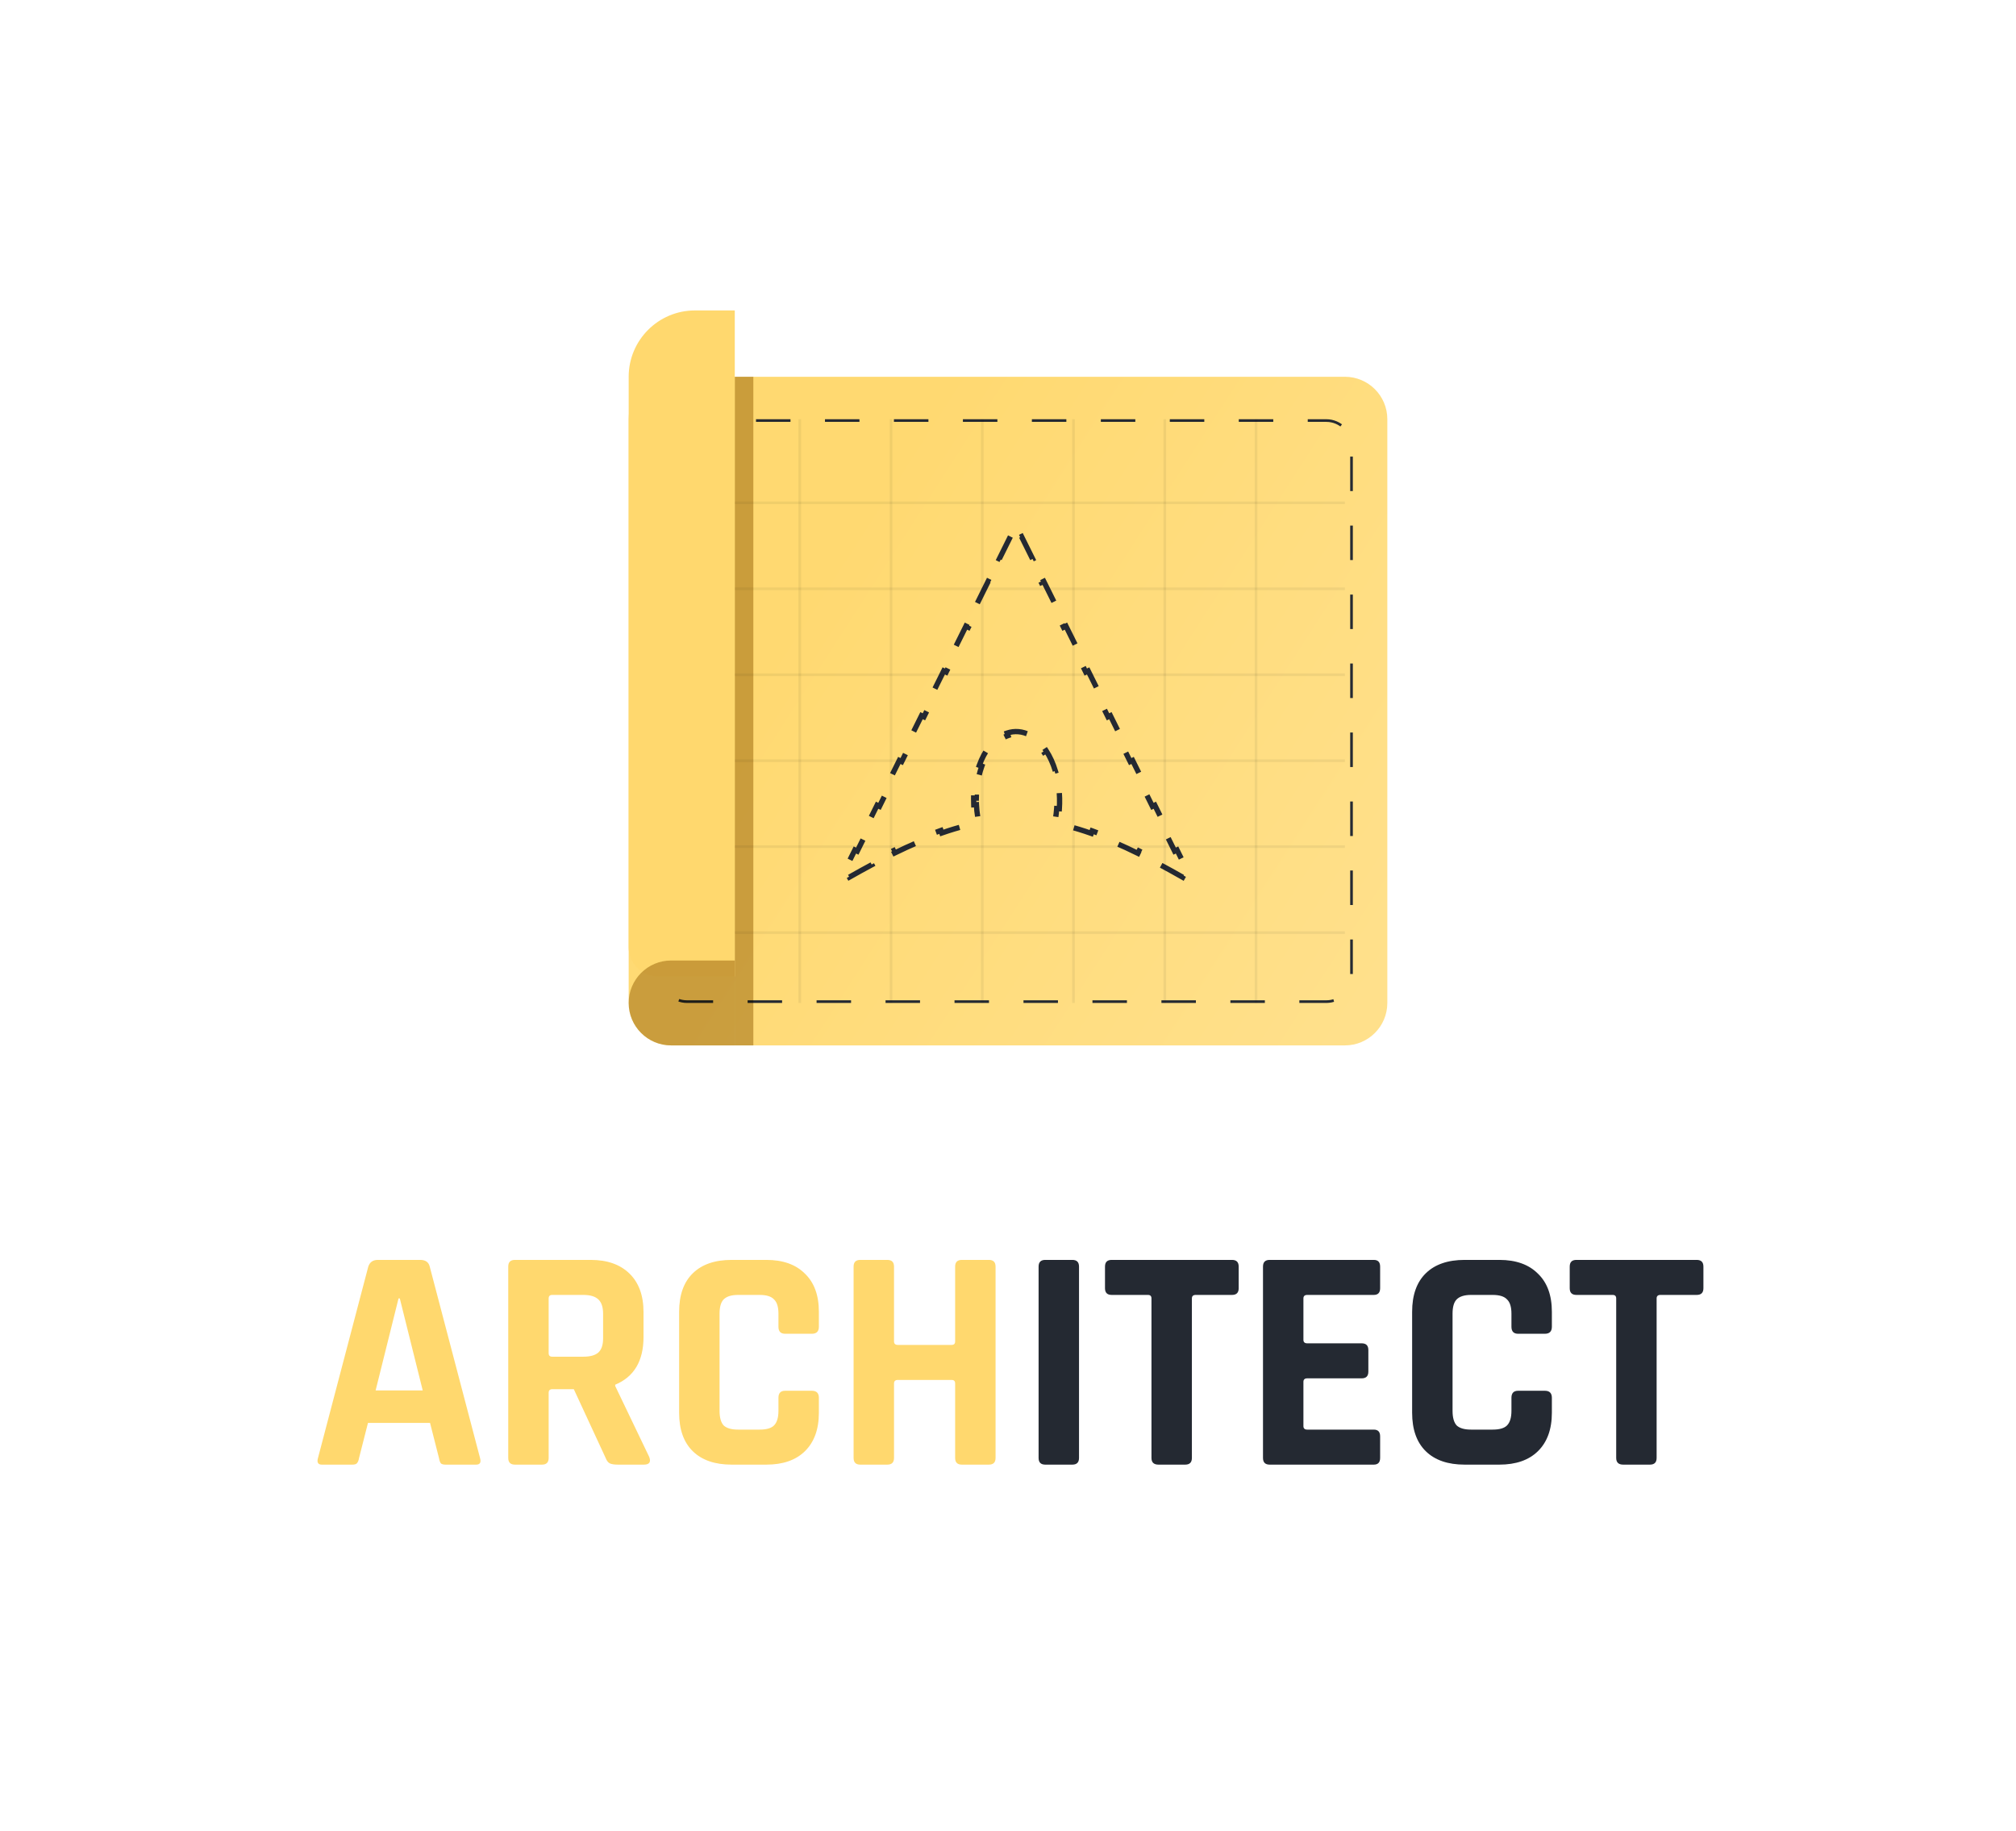
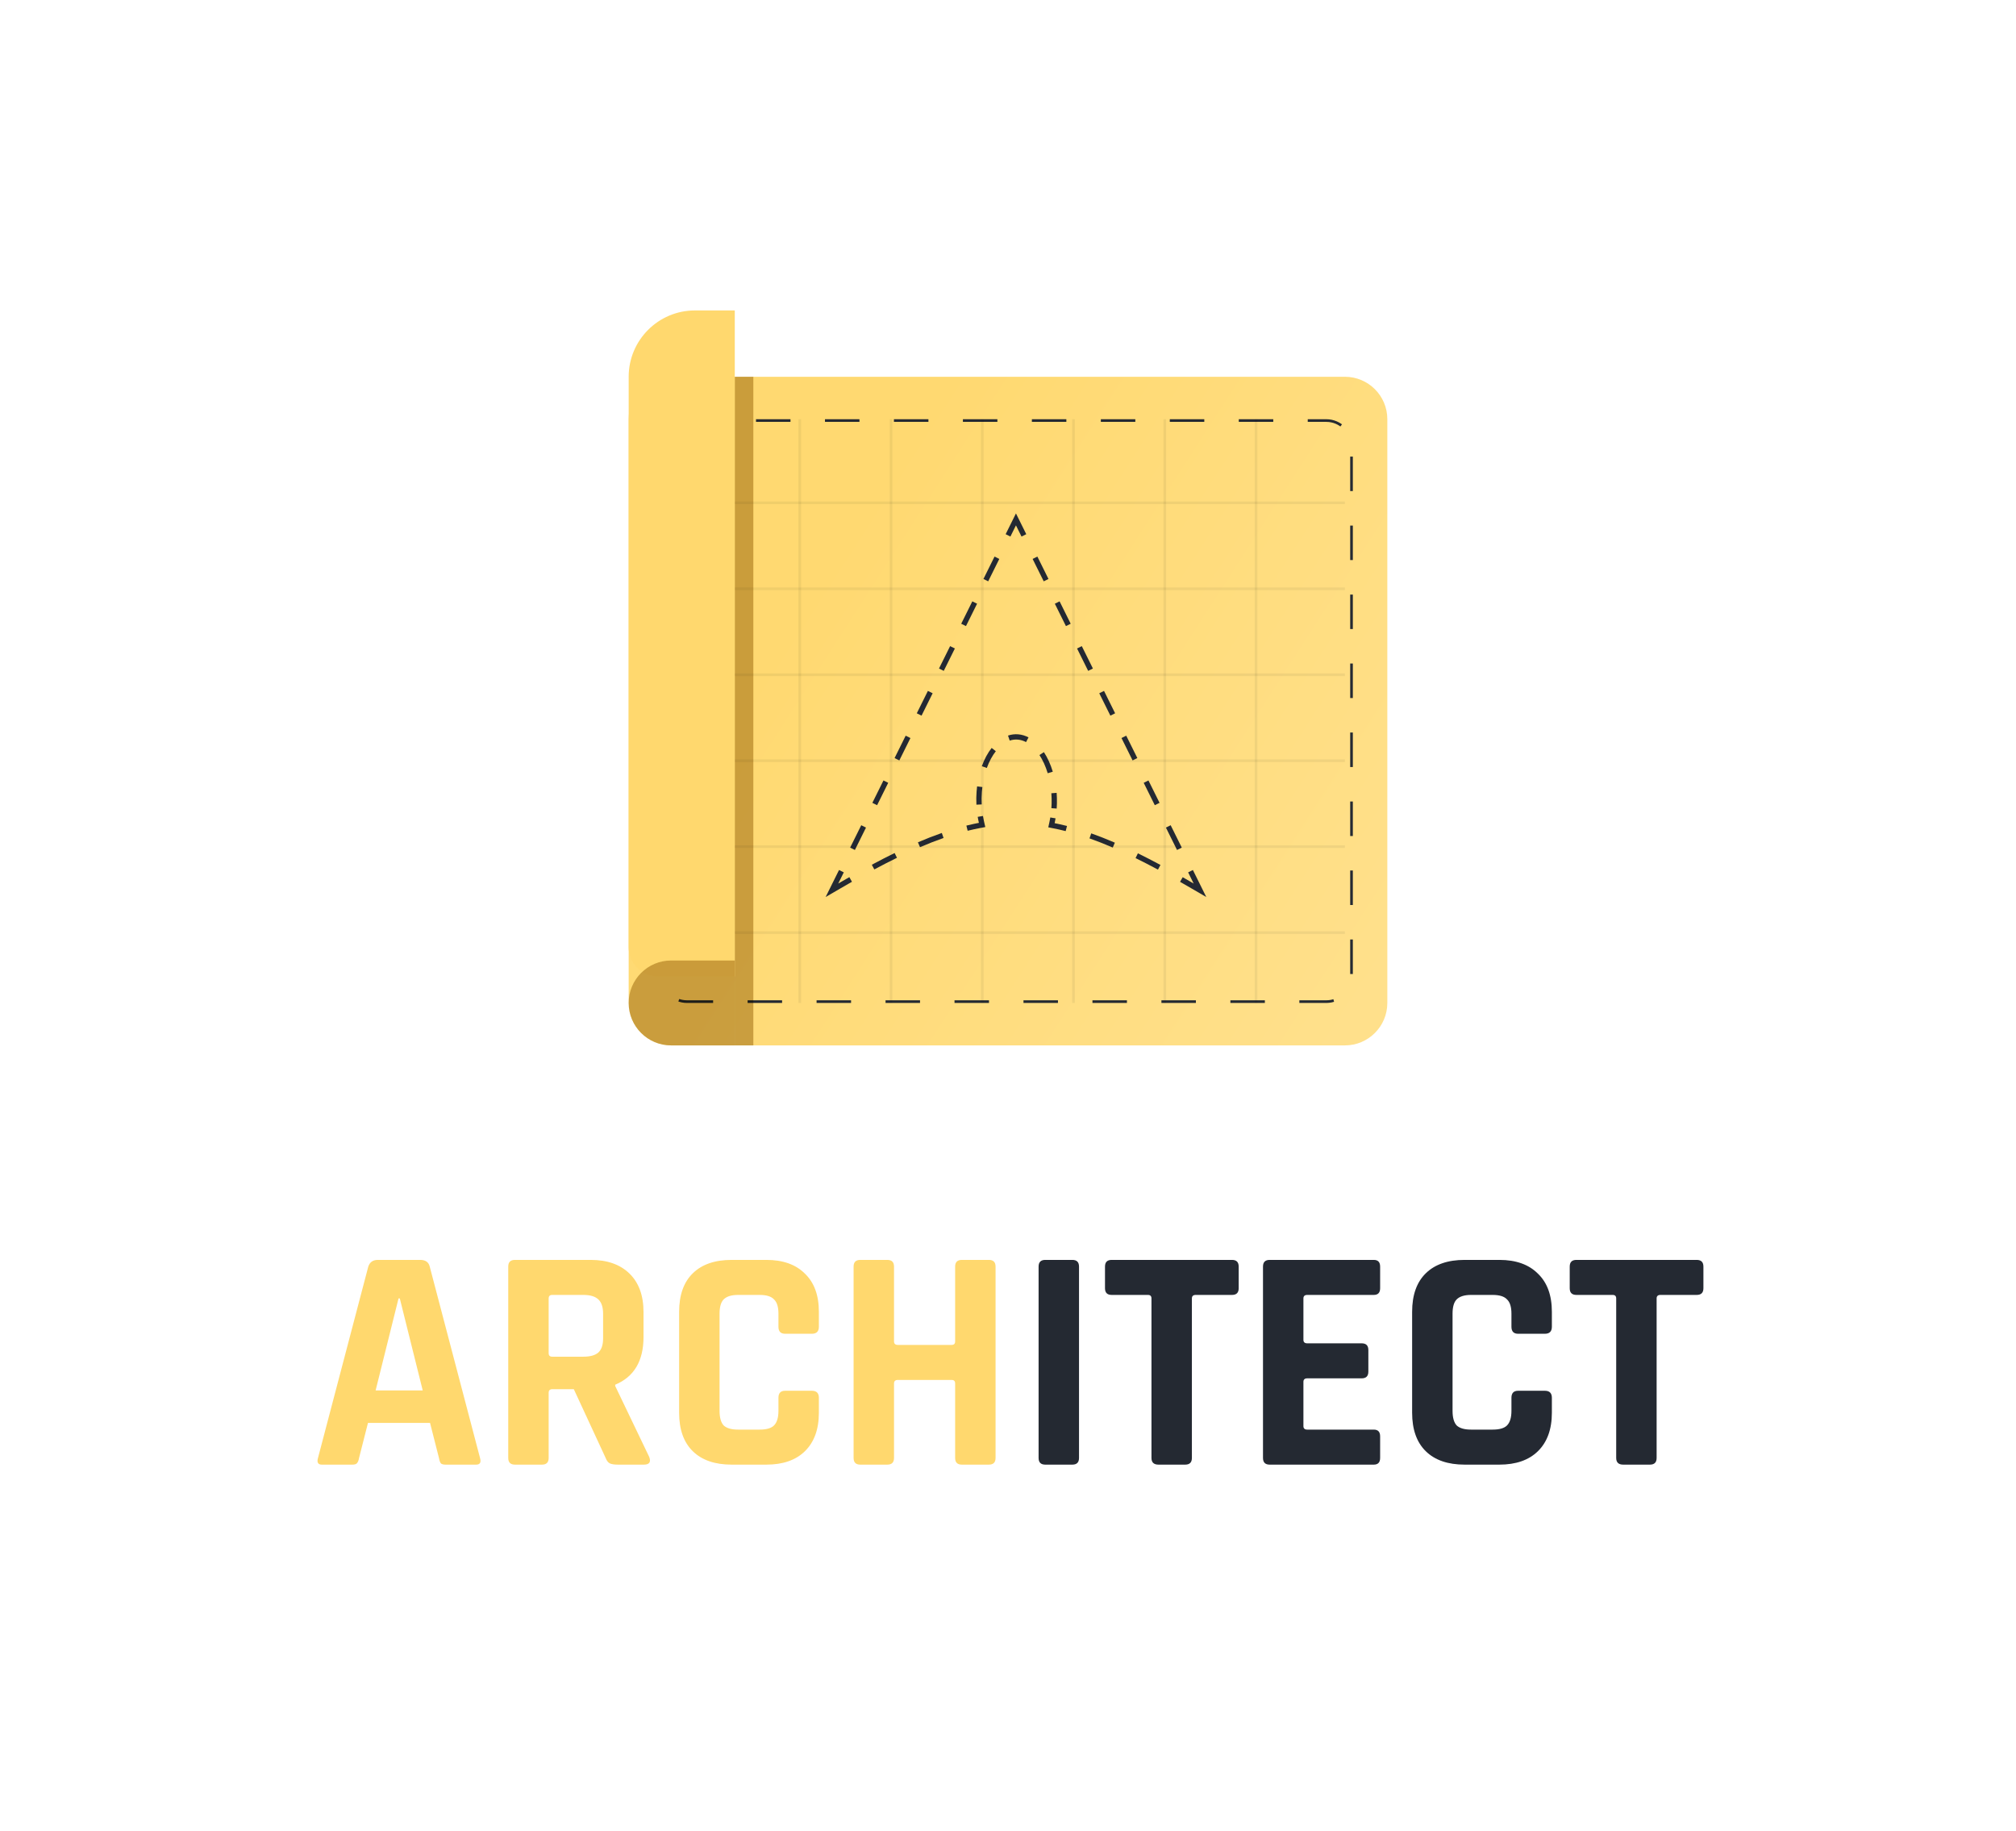
<svg xmlns="http://www.w3.org/2000/svg" width="760" height="690" viewBox="0 0 760 690" fill="none">
  <path d="M132.84 552H121.32C119.88 552 119.4 551.16 119.88 549.48L138.84 477.36C139.4 475.68 140.6 474.84 142.44 474.84H158.4C160.4 474.84 161.6 475.68 162 477.36L180.96 549.48C181.44 551.16 180.96 552 179.52 552H168C167.12 552 166.52 551.84 166.2 551.52C165.88 551.12 165.64 550.44 165.48 549.48L162.12 536.28H138.72L135.36 549.48C135.2 550.44 134.92 551.12 134.52 551.52C134.2 551.84 133.64 552 132.84 552ZM150.24 489.36L141.6 524.04H159.36L150.72 489.36H150.24ZM204.317 552H194.117C192.437 552 191.597 551.16 191.597 549.48V477.36C191.597 475.68 192.437 474.84 194.117 474.84H222.677C228.917 474.84 233.797 476.56 237.317 480C240.837 483.44 242.597 488.28 242.597 494.52V503.88C242.597 512.92 239.037 518.92 231.917 521.88V522.36L244.757 549.12C245.477 551.04 244.797 552 242.717 552H232.997C231.557 552 230.517 551.84 229.877 551.52C229.237 551.2 228.717 550.52 228.317 549.48L216.317 523.56H208.277C207.317 523.56 206.837 524 206.837 524.88V549.48C206.837 551.16 205.997 552 204.317 552ZM208.157 511.32H219.917C222.477 511.32 224.357 510.8 225.557 509.76C226.757 508.64 227.357 506.88 227.357 504.48V495.12C227.357 492.64 226.757 490.84 225.557 489.72C224.357 488.6 222.477 488.04 219.917 488.04H208.157C207.277 488.04 206.837 488.48 206.837 489.36V510C206.837 510.88 207.277 511.32 208.157 511.32ZM288.902 552H275.822C269.502 552 264.622 550.32 261.182 546.96C257.742 543.6 256.022 538.76 256.022 532.44V494.4C256.022 488.08 257.742 483.24 261.182 479.88C264.622 476.52 269.502 474.84 275.822 474.84H288.902C295.142 474.84 299.982 476.56 303.422 480C306.942 483.36 308.702 488.16 308.702 494.4V500.04C308.702 501.8 307.822 502.68 306.062 502.68H295.982C294.302 502.68 293.462 501.8 293.462 500.04V495.12C293.462 492.56 292.902 490.76 291.782 489.72C290.742 488.6 288.942 488.04 286.382 488.04H278.222C275.742 488.04 273.942 488.6 272.822 489.72C271.782 490.76 271.262 492.56 271.262 495.12V531.72C271.262 534.28 271.782 536.12 272.822 537.24C273.942 538.28 275.742 538.8 278.222 538.8H286.382C288.942 538.8 290.742 538.28 291.782 537.24C292.902 536.12 293.462 534.28 293.462 531.72V526.8C293.462 525.04 294.302 524.16 295.982 524.16H306.062C307.822 524.16 308.702 525.04 308.702 526.8V532.44C308.702 538.68 306.942 543.52 303.422 546.96C299.982 550.32 295.142 552 288.902 552ZM334.512 552H324.312C322.632 552 321.792 551.16 321.792 549.48V477.36C321.792 475.68 322.632 474.84 324.312 474.84H334.512C336.192 474.84 337.032 475.68 337.032 477.36V505.56C337.032 506.44 337.512 506.88 338.472 506.88H358.752C359.632 506.88 360.072 506.44 360.072 505.56V477.36C360.072 475.68 360.912 474.84 362.592 474.84H372.792C374.472 474.84 375.312 475.68 375.312 477.36V549.48C375.312 551.16 374.472 552 372.792 552H362.592C360.912 552 360.072 551.16 360.072 549.48V521.4C360.072 520.52 359.632 520.08 358.752 520.08H338.472C337.512 520.08 337.032 520.52 337.032 521.4V549.48C337.032 551.16 336.192 552 334.512 552Z" fill="#FFD86E" />
  <path d="M406.773 477.36V549.48C406.773 551.16 405.933 552 404.253 552H394.053C392.373 552 391.533 551.16 391.533 549.48V477.36C391.533 475.68 392.373 474.84 394.053 474.84H404.253C405.933 474.84 406.773 475.68 406.773 477.36ZM446.805 552H436.725C434.965 552 434.085 551.16 434.085 549.48V489.36C434.085 488.48 433.645 488.04 432.765 488.04H419.085C417.405 488.04 416.565 487.2 416.565 485.52V477.36C416.565 475.68 417.405 474.84 419.085 474.84H464.445C466.125 474.84 466.965 475.68 466.965 477.36V485.52C466.965 487.2 466.125 488.04 464.445 488.04H450.765C449.805 488.04 449.325 488.48 449.325 489.36V549.48C449.325 551.16 448.485 552 446.805 552ZM517.888 552H478.648C476.968 552 476.128 551.16 476.128 549.48V477.36C476.128 475.68 476.968 474.84 478.648 474.84H517.888C519.488 474.84 520.288 475.68 520.288 477.36V485.52C520.288 487.2 519.488 488.04 517.888 488.04H492.808C491.848 488.04 491.368 488.48 491.368 489.36V504.96C491.368 505.84 491.848 506.28 492.808 506.28H513.328C515.008 506.28 515.848 507.12 515.848 508.8V516.96C515.848 518.64 515.008 519.48 513.328 519.48H492.808C491.848 519.48 491.368 519.92 491.368 520.8V537.48C491.368 538.36 491.848 538.8 492.808 538.8H517.888C519.488 538.8 520.288 539.64 520.288 541.32V549.48C520.288 551.16 519.488 552 517.888 552ZM565.23 552H552.15C545.83 552 540.95 550.32 537.51 546.96C534.07 543.6 532.35 538.76 532.35 532.44V494.4C532.35 488.08 534.07 483.24 537.51 479.88C540.95 476.52 545.83 474.84 552.15 474.84H565.23C571.47 474.84 576.31 476.56 579.75 480C583.27 483.36 585.03 488.16 585.03 494.4V500.04C585.03 501.8 584.15 502.68 582.39 502.68H572.31C570.63 502.68 569.79 501.8 569.79 500.04V495.12C569.79 492.56 569.23 490.76 568.11 489.72C567.07 488.6 565.27 488.04 562.71 488.04H554.55C552.07 488.04 550.27 488.6 549.15 489.72C548.11 490.76 547.59 492.56 547.59 495.12V531.72C547.59 534.28 548.11 536.12 549.15 537.24C550.27 538.28 552.07 538.8 554.55 538.8H562.71C565.27 538.8 567.07 538.28 568.11 537.24C569.23 536.12 569.79 534.28 569.79 531.72V526.8C569.79 525.04 570.63 524.16 572.31 524.16H582.39C584.15 524.16 585.03 525.04 585.03 526.8V532.44C585.03 538.68 583.27 543.52 579.75 546.96C576.31 550.32 571.47 552 565.23 552ZM622 552H611.92C610.16 552 609.28 551.16 609.28 549.48V489.36C609.28 488.48 608.84 488.04 607.96 488.04H594.28C592.6 488.04 591.76 487.2 591.76 485.52V477.36C591.76 475.68 592.6 474.84 594.28 474.84H639.64C641.32 474.84 642.16 475.68 642.16 477.36V485.52C642.16 487.2 641.32 488.04 639.64 488.04H625.96C625 488.04 624.52 488.48 624.52 489.36V549.48C624.52 551.16 623.68 552 622 552Z" fill="#242932" />
  <rect x="237" y="142" width="286" height="252" rx="16" fill="url(#paint0_linear_944_116)" />
  <rect x="249.5" y="158.5" width="260" height="219" rx="9.5" stroke="#242932" stroke-dasharray="13 13" />
-   <path d="M380.906 202.219L376.719 210.656L377.614 211.101L373.427 219.538L372.531 219.094L368.344 227.531L369.239 227.976L365.052 236.413L364.156 235.969L359.969 244.406L360.864 244.851L356.677 253.288L355.781 252.844L351.594 261.281L352.489 261.726L348.302 270.163L347.406 269.719L343.219 278.156L344.114 278.601L339.927 287.038L339.031 286.594L334.844 295.031L335.739 295.476L331.552 303.913L330.656 303.469L326.469 311.906L327.364 312.351L323.177 320.788L322.281 320.344L318.094 328.781L318.989 329.226L318.368 330.478C318.814 330.223 319.257 329.97 319.699 329.719L320.193 330.588C323.102 328.935 325.92 327.375 328.658 325.91L328.187 325.028C331.152 323.442 334.026 321.964 336.821 320.596L337.261 321.494C340.277 320.017 343.199 318.67 346.043 317.451L345.649 316.532C348.755 315.2 351.772 314.02 354.721 312.991L355.05 313.936C358.21 312.833 361.288 311.908 364.309 311.16L364.069 310.189C365.333 309.876 366.589 309.593 367.838 309.341C367.75 308.907 367.669 308.468 367.596 308.025L368.582 307.861C368.336 306.379 368.171 304.844 368.095 303.271L367.096 303.319C367.059 302.54 367.042 301.751 367.049 300.955L367.049 300.947L367.049 300.938L367.053 300.769L368.053 300.794L368.061 300.457L367.061 300.432L367.066 300.263C367.099 298.896 367.198 297.558 367.358 296.258L368.351 296.379C368.687 293.64 369.299 291.076 370.136 288.763L369.195 288.423C370.188 285.677 371.496 283.25 373.051 281.271L373.837 281.889C375.618 279.622 377.719 278.002 380.004 277.23L379.684 276.283C381.049 275.822 382.482 275.634 383.952 275.759C385.438 275.886 386.862 276.324 388.197 277.022L387.733 277.908C389.923 279.053 391.895 280.977 393.533 283.471L394.369 282.922C395.805 285.109 396.984 287.697 397.843 290.554L396.885 290.842C397.628 293.309 398.129 295.996 398.34 298.816L399.338 298.741C399.44 300.101 399.476 301.491 399.441 302.901L399.441 302.901C399.425 303.54 399.395 304.174 399.351 304.8L398.354 304.731C398.266 305.993 398.122 307.225 397.924 308.419L398.911 308.582C398.862 308.877 398.81 309.171 398.755 309.461C399.99 309.72 401.233 310.009 402.485 310.327L402.239 311.296C405.224 312.055 408.264 312.985 411.386 314.087L411.719 313.144C414.634 314.174 417.615 315.35 420.684 316.673L420.288 317.592C423.1 318.805 425.989 320.143 428.97 321.606L429.41 320.709C432.176 322.066 435.018 323.531 437.95 325.101L437.478 325.983C440.187 327.434 442.975 328.978 445.851 330.613L446.346 329.744C446.773 329.987 447.201 330.232 447.632 330.478L447.01 329.226L447.906 328.781L443.719 320.344L442.823 320.788L438.635 312.351L439.531 311.906L435.344 303.469L434.448 303.913L430.26 295.476L431.156 295.031L426.969 286.594L426.073 287.038L421.885 278.601L422.781 278.156L418.594 269.719L417.698 270.163L413.51 261.726L414.406 261.281L410.219 252.844L409.323 253.288L405.135 244.851L406.031 244.406L401.844 235.969L400.948 236.413L396.76 227.976L397.656 227.531L393.469 219.094L392.573 219.538L388.385 211.101L389.281 210.656L385.094 202.219L384.198 202.663L383 200.249L381.802 202.663L380.906 202.219Z" stroke="#242932" stroke-width="2" stroke-dasharray="10 10" />
+   <path fill-rule="evenodd" clip-rule="evenodd" d="M379.115 201.33L383 193.501L386.885 201.33L385.094 202.219L383 198L380.906 202.219L379.115 201.33ZM376.719 210.656L374.927 209.767L370.74 218.205L372.531 219.094L376.719 210.656ZM368.344 227.531L366.552 226.642L362.365 235.08L364.156 235.969L368.344 227.531ZM359.969 244.406L358.177 243.517L353.99 251.955L355.781 252.844L359.969 244.406ZM351.594 261.281L349.802 260.392L345.615 268.83L347.406 269.719L351.594 261.281ZM343.219 278.156L341.427 277.267L337.24 285.705L339.031 286.594L343.219 278.156ZM334.844 295.031L333.052 294.142L328.865 302.58L330.656 303.469L334.844 295.031ZM326.469 311.906L324.677 311.017L320.49 319.455L322.281 320.344L326.469 311.906ZM318.094 328.781L316.302 327.892L311.247 338.078L317.006 334.729C318.419 333.907 319.811 333.106 321.182 332.327L320.193 330.588C319.84 330.789 319.485 330.991 319.129 331.195C318.611 331.491 318.09 331.79 317.567 332.092C317.048 332.392 316.525 332.695 316 333L318.094 328.781ZM328.659 325.91L329.602 327.674C332.54 326.102 335.382 324.641 338.141 323.29L337.261 321.494C334.478 322.856 331.615 324.328 328.659 325.91ZM346.043 317.451L346.831 319.289C349.881 317.982 352.833 316.827 355.709 315.824L355.051 313.936C352.126 314.956 349.13 316.127 346.043 317.451ZM364.309 311.16L364.79 313.101C366.344 312.716 367.88 312.38 369.403 312.091L371.447 311.704L370.979 309.676C370.818 308.978 370.677 308.263 370.555 307.533L368.582 307.861C368.599 307.963 368.617 308.064 368.634 308.165C368.692 308.496 368.754 308.824 368.819 309.148C368.886 309.477 368.956 309.803 369.031 310.126C368.704 310.188 368.377 310.252 368.049 310.318C367.723 310.384 367.396 310.452 367.069 310.522C366.154 310.718 365.234 310.931 364.309 311.16ZM370.136 288.763L372.017 289.443C372.918 286.95 374.081 284.815 375.41 283.125L373.837 281.889C372.358 283.772 371.098 286.102 370.136 288.763ZM380.004 277.23L380.644 279.125C381.634 278.791 382.653 278.659 383.697 278.748C384.754 278.839 385.794 279.152 386.807 279.681L387.734 277.908C386.506 277.267 385.21 276.87 383.867 276.756C382.539 276.642 381.244 276.811 380.004 277.23ZM393.533 283.471L391.862 284.569C393.118 286.483 394.183 288.801 394.97 291.418L396.885 290.842C396.05 288.065 394.91 285.567 393.533 283.471ZM398.34 298.816L396.346 298.966C396.441 300.226 396.474 301.516 396.442 302.826C396.427 303.421 396.399 304.01 396.359 304.592L398.354 304.731C398.397 304.119 398.426 303.501 398.442 302.876C398.475 301.499 398.44 300.143 398.34 298.816ZM397.925 308.419L395.951 308.092C395.854 308.678 395.744 309.252 395.621 309.814L395.184 311.809L397.188 312.204C398.693 312.501 400.211 312.844 401.746 313.234L402.239 311.296C401.332 311.065 400.43 310.851 399.532 310.652C399.206 310.58 398.88 310.509 398.555 310.441C398.228 310.373 397.901 310.306 397.575 310.242C397.646 309.919 397.712 309.592 397.775 309.262C397.805 309.103 397.834 308.943 397.862 308.783C397.884 308.662 397.904 308.54 397.925 308.419ZM411.386 314.087L410.72 315.973C413.564 316.977 416.482 318.128 419.496 319.428L420.288 317.592C417.238 316.276 414.277 315.108 411.386 314.087ZM428.97 321.606L428.088 323.402C430.818 324.742 433.628 326.189 436.533 327.746L437.478 325.983C434.555 324.417 431.723 322.958 428.97 321.606ZM445.852 330.613L444.863 332.352C446.22 333.123 447.596 333.916 448.995 334.729L454.753 338.078L449.698 327.892L447.906 328.781L450 333C449.475 332.695 448.953 332.392 448.433 332.092C447.91 331.79 447.389 331.491 446.872 331.195C446.53 331 446.19 330.806 445.852 330.613ZM443.719 320.344L445.51 319.455L441.323 311.017L439.531 311.906L443.719 320.344ZM435.344 303.469L437.135 302.58L432.948 294.142L431.156 295.031L435.344 303.469ZM426.969 286.594L428.76 285.705L424.573 277.267L422.781 278.156L426.969 286.594ZM418.594 269.719L420.385 268.83L416.198 260.392L414.406 261.281L418.594 269.719ZM410.219 252.844L412.01 251.955L407.823 243.517L406.031 244.406L410.219 252.844ZM401.844 235.969L403.635 235.08L399.448 226.642L397.656 227.531L401.844 235.969ZM393.469 219.094L395.26 218.205L391.073 209.767L389.281 210.656L393.469 219.094Z" fill="#242932" />
+   <path d="M370.093 303.175C370.058 302.456 370.043 301.729 370.048 300.995L370.061 300.506L370.065 300.337C370.096 299.067 370.188 297.826 370.336 296.623L368.351 296.38C368.195 297.647 368.098 298.953 368.065 300.288L368.061 300.457L368.049 300.963C368.043 301.74 368.058 302.51 368.095 303.271L370.093 303.175Z" fill="#242932" />
  <g style="mix-blend-mode:multiply" opacity="0.7">
    <path d="M277 142H284V394H277V142Z" fill="#B39A51" />
  </g>
  <path d="M237 142C237 128.193 248.193 117 262 117H277V368H248C241.925 368 237 363.075 237 357V142Z" fill="#FFD86E" />
  <g style="mix-blend-mode:multiply" opacity="0.7">
    <path d="M237 378C237 369.163 244.163 362 253 362H277V394H253C244.163 394 237 386.837 237 378V378Z" fill="#B39A51" />
  </g>
  <g style="mix-blend-mode:multiply" opacity="0.07">
    <rect x="277.25" y="189.25" width="229.5" height="0.5" stroke="#242932" stroke-width="0.5" />
    <rect x="277.25" y="221.65" width="229.5" height="0.5" stroke="#242932" stroke-width="0.5" />
    <rect x="277.25" y="254.05" width="229.5" height="0.5" stroke="#242932" stroke-width="0.5" />
    <rect x="277.25" y="286.45" width="229.5" height="0.5" stroke="#242932" stroke-width="0.5" />
    <rect x="277.25" y="318.85" width="229.5" height="0.5" stroke="#242932" stroke-width="0.5" />
    <rect x="277.25" y="351.25" width="229.5" height="0.5" stroke="#242932" stroke-width="0.5" />
  </g>
  <g style="mix-blend-mode:multiply" opacity="0.07">
    <rect x="473.75" y="158.25" width="219.5" height="0.5" transform="rotate(90 473.75 158.25)" stroke="#242932" stroke-width="0.5" />
    <rect x="439.35" y="158.25" width="219.5" height="0.5" transform="rotate(90 439.35 158.25)" stroke="#242932" stroke-width="0.5" />
    <rect x="404.95" y="158.25" width="219.5" height="0.5" transform="rotate(90 404.95 158.25)" stroke="#242932" stroke-width="0.5" />
    <rect x="370.55" y="158.25" width="219.5" height="0.5" transform="rotate(90 370.55 158.25)" stroke="#242932" stroke-width="0.5" />
    <rect x="336.15" y="158.25" width="219.5" height="0.5" transform="rotate(90 336.15 158.25)" stroke="#242932" stroke-width="0.5" />
    <rect x="301.75" y="158.25" width="219.5" height="0.5" transform="rotate(90 301.75 158.25)" stroke="#242932" stroke-width="0.5" />
  </g>
  <defs>
    <linearGradient id="paint0_linear_944_116" x1="291" y1="245.5" x2="509" y2="386" gradientUnits="userSpaceOnUse">
      <stop stop-color="#FFD971" />
      <stop offset="1" stop-color="#FFE08B" />
    </linearGradient>
  </defs>
</svg>
